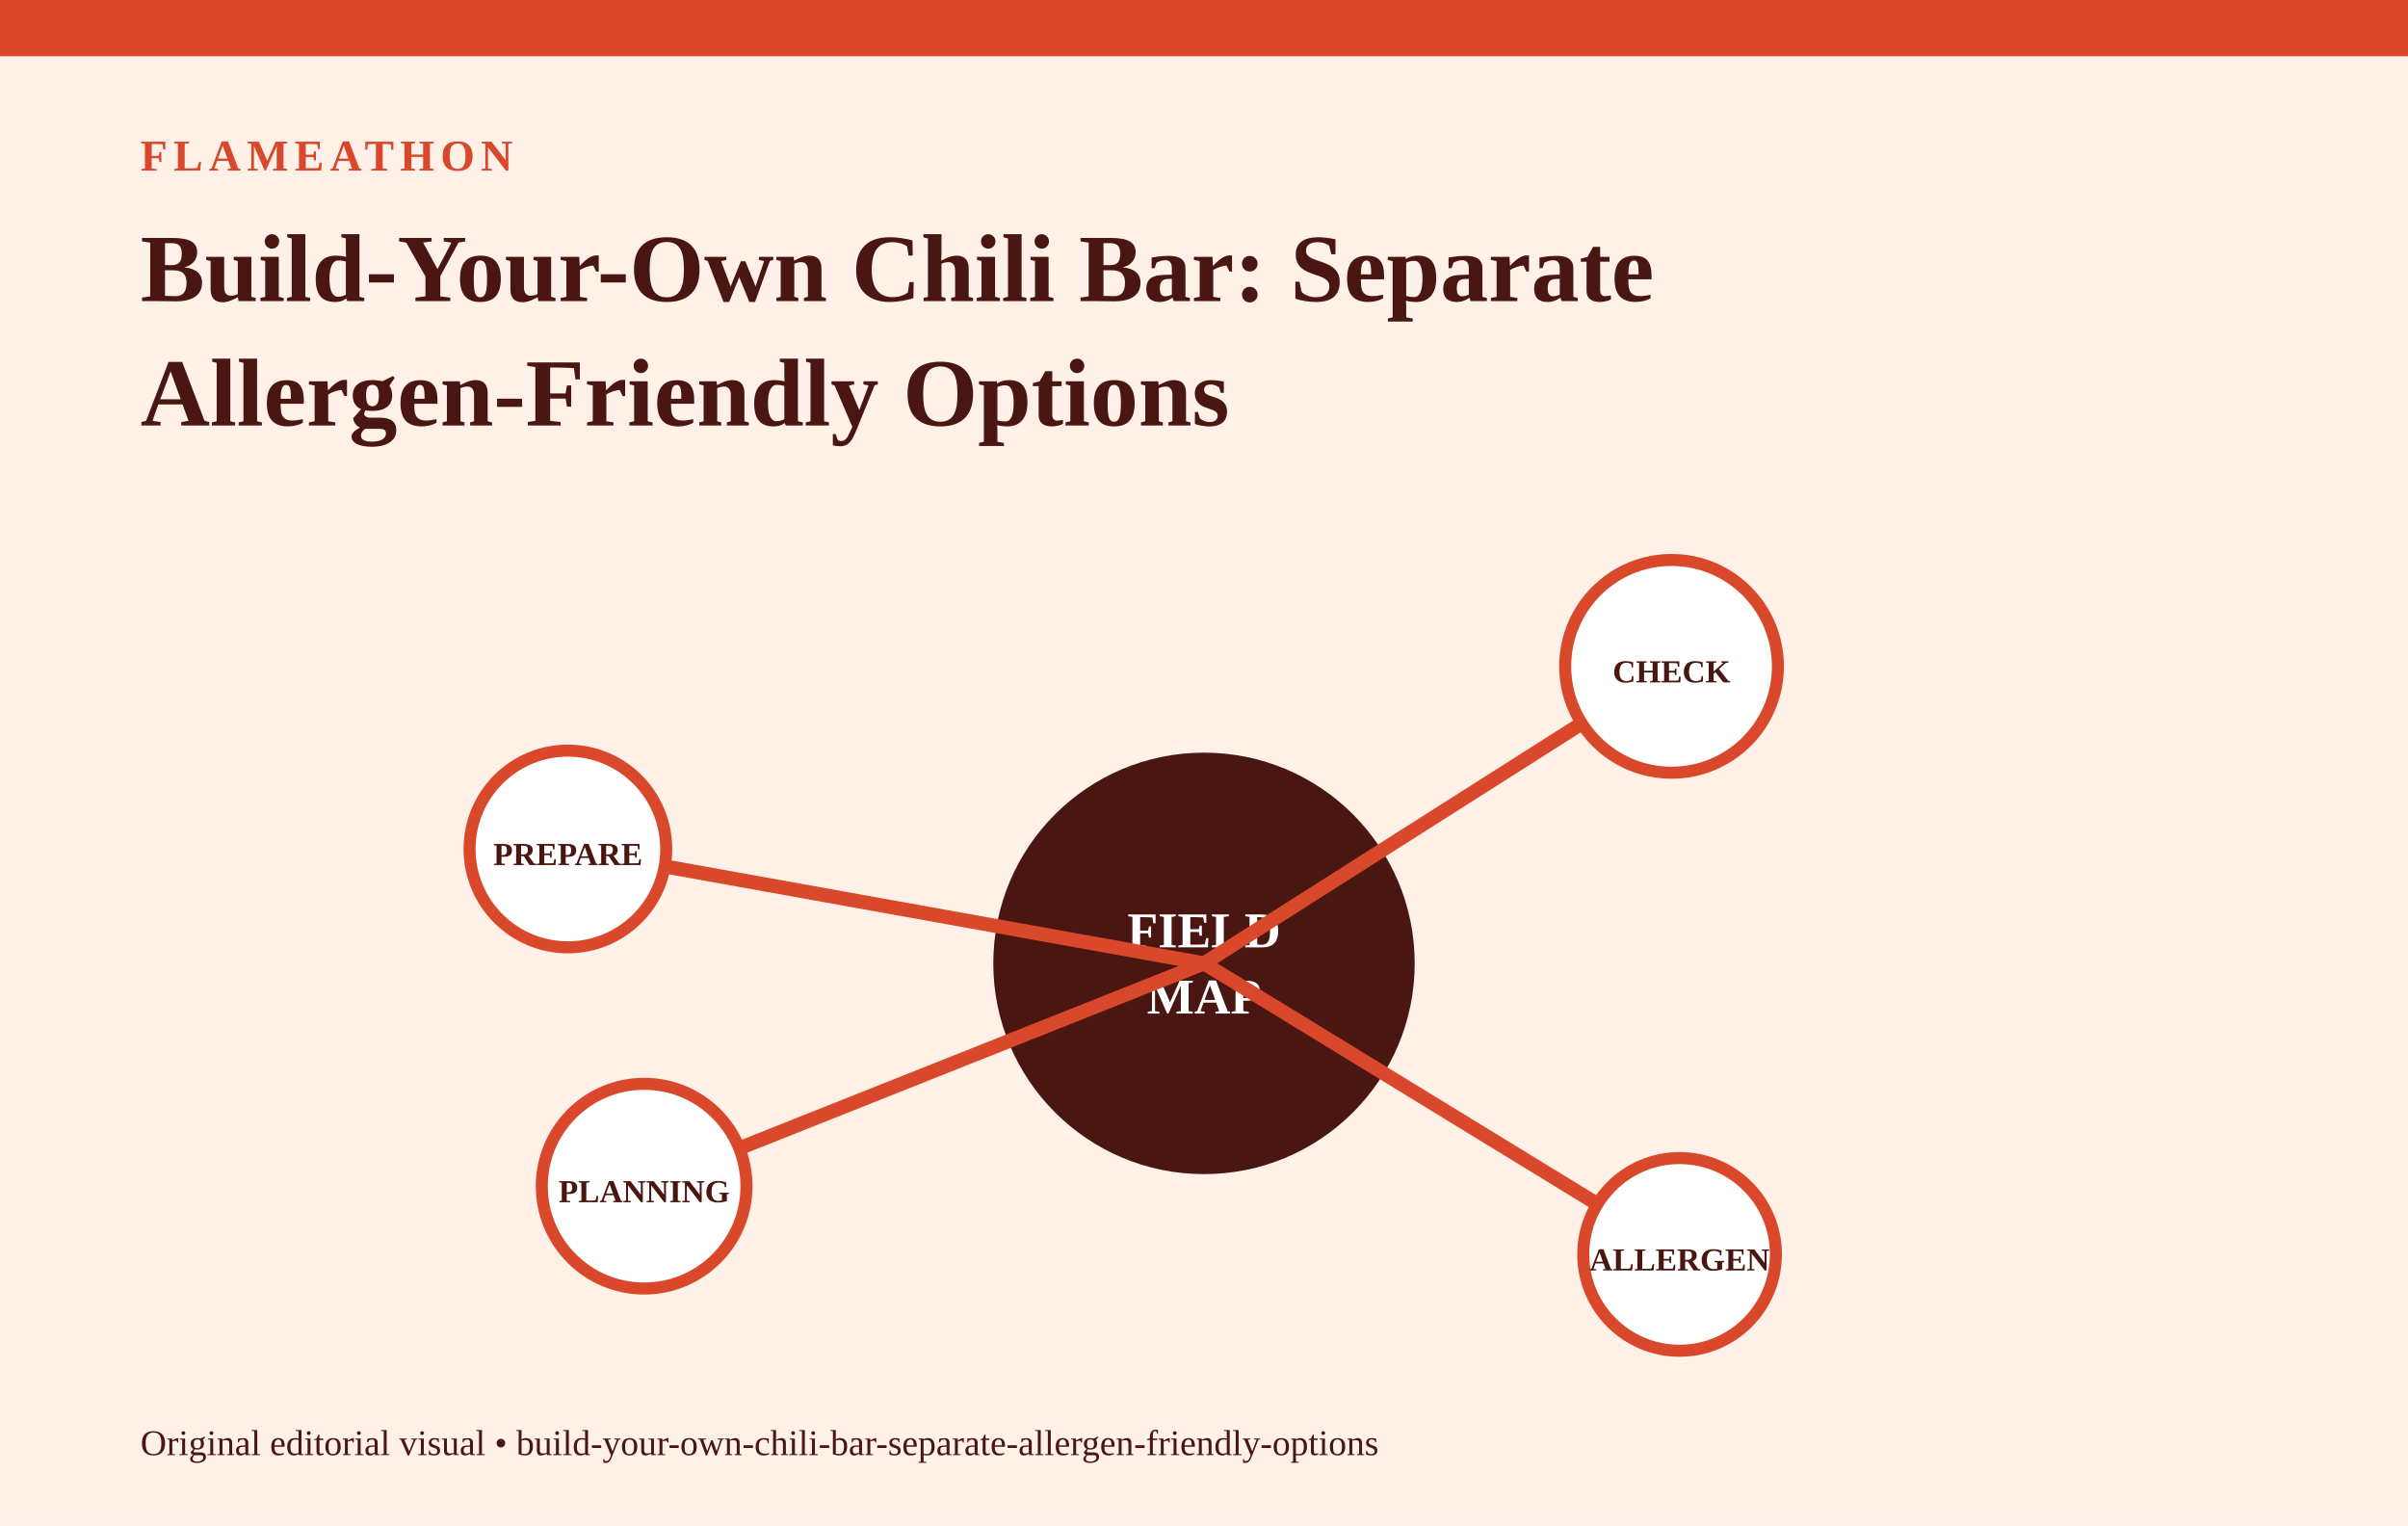
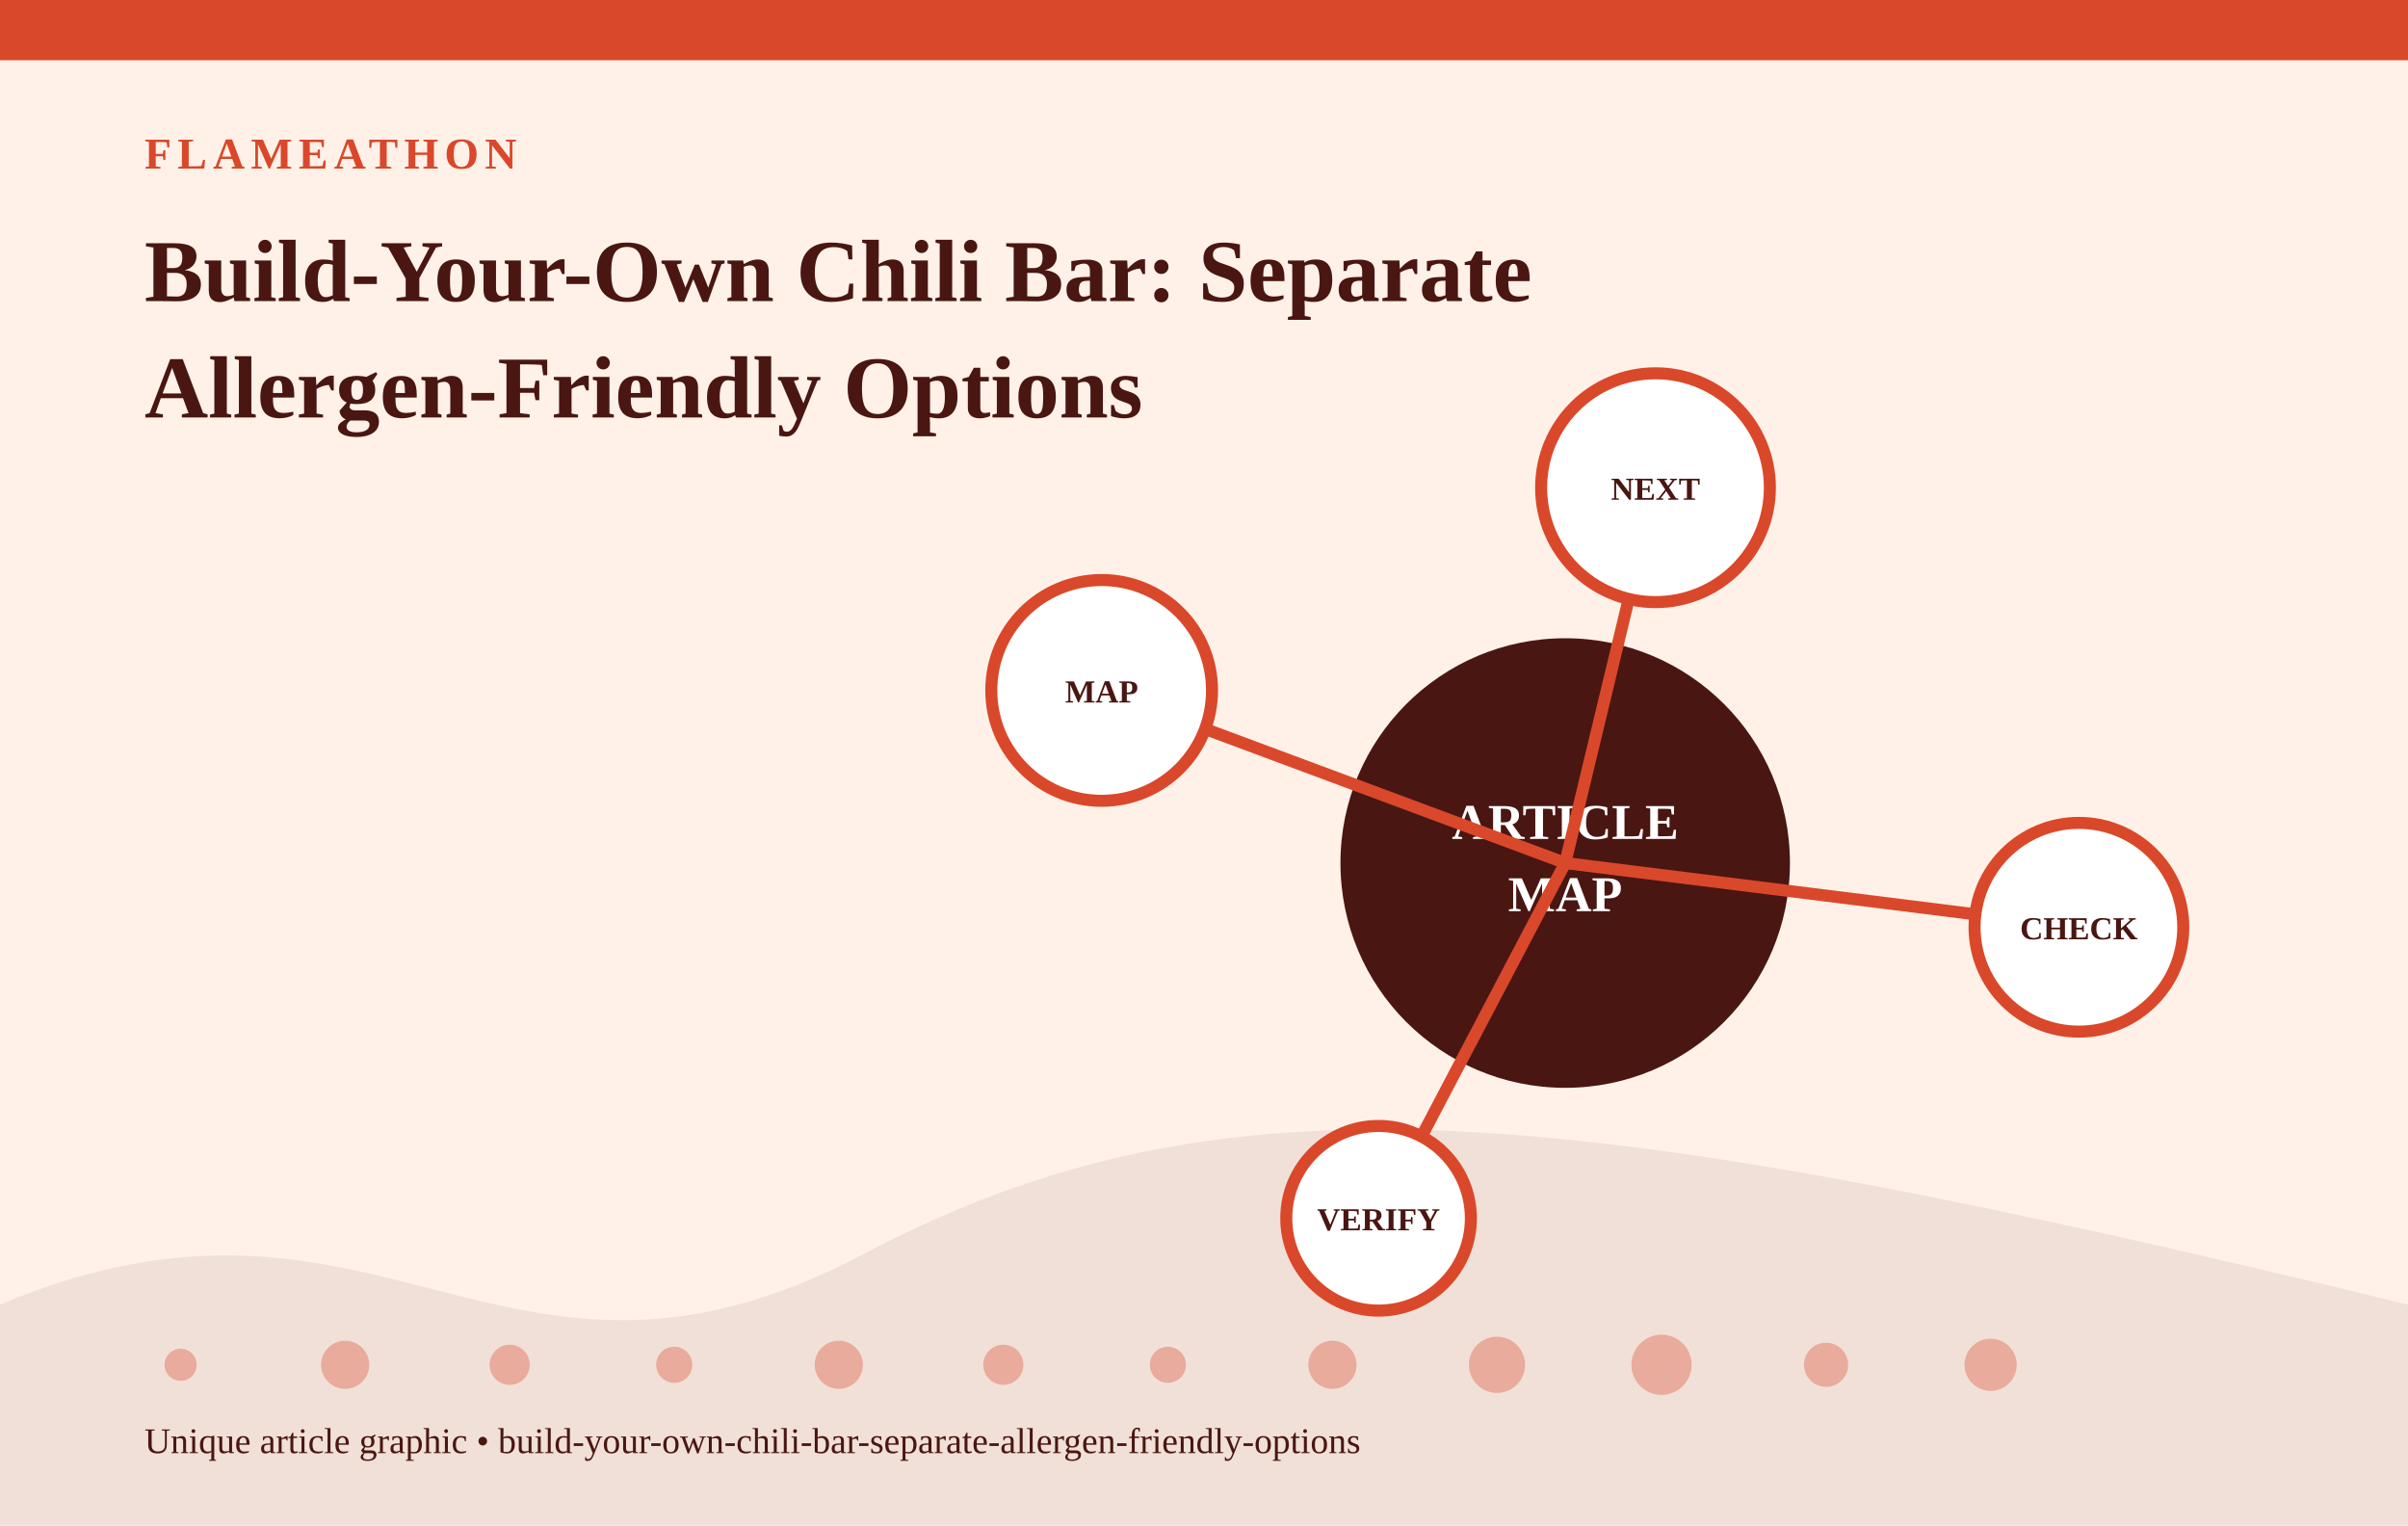
- <svg xmlns="http://www.w3.org/2000/svg" width="1200" height="760" viewBox="0 0 1200 760" role="img" aria-labelledby="t d">
-   <rect width="1200" height="760" fill="#FFF1E8" />
-   <rect width="1200" height="28" fill="#D9482B" />
-   <text x="70" y="85" fill="#D9482B" font-size="22" font-weight="700" letter-spacing="3">FLAMEATHON</text>
-   <text x="70" y="150" fill="#4A1612" font-size="48" font-weight="700">Build-Your-Own Chili Bar: Separate</text>
-   <text x="70" y="212" fill="#4A1612" font-size="48" font-weight="700">Allergen-Friendly Options</text>
-   <circle cx="600" cy="480" r="105" fill="#4A1612" />
-   <text x="600" y="472" text-anchor="middle" fill="white" font-size="25" font-weight="700">FIELD</text>
-   <text x="600" y="505" text-anchor="middle" fill="white" font-size="25" font-weight="700">MAP</text>
-   <g>
-     <line x1="600" y1="480" x2="837" y2="625" stroke="#D9482B" stroke-width="7" />
-     <circle cx="837" cy="625" r="48" fill="white" stroke="#D9482B" stroke-width="6" />
-     <text x="837" y="633" text-anchor="middle" fill="#4A1612" font-size="16" font-weight="700">ALLERGEN</text>
-   </g>
-   <g>
-     <line x1="600" y1="480" x2="321" y2="591" stroke="#D9482B" stroke-width="7" />
-     <circle cx="321" cy="591" r="51" fill="white" stroke="#D9482B" stroke-width="6" />
-     <text x="321" y="599" text-anchor="middle" fill="#4A1612" font-size="16" font-weight="700">PLANNING</text>
-   </g>
-   <g>
-     <line x1="600" y1="480" x2="283" y2="423" stroke="#D9482B" stroke-width="7" />
-     <circle cx="283" cy="423" r="49" fill="white" stroke="#D9482B" stroke-width="6" />
-     <text x="283" y="431" text-anchor="middle" fill="#4A1612" font-size="16" font-weight="700">PREPARE</text>
-   </g>
-   <g>
-     <line x1="600" y1="480" x2="833" y2="332" stroke="#D9482B" stroke-width="7" />
-     <circle cx="833" cy="332" r="53" fill="white" stroke="#D9482B" stroke-width="6" />
-     <text x="833" y="340" text-anchor="middle" fill="#4A1612" font-size="16" font-weight="700">CHECK</text>
-   </g>
-   <text x="70" y="725" fill="#4A1612" font-size="18">Original editorial visual • build-your-own-chili-bar-separate-allergen-friendly-options</text>
+ <svg xmlns="http://www.w3.org/2000/svg" width="1200" height="760" viewBox="0 0 1200 760" role="img" aria-labelledby="title desc">
+   <rect width="1200" height="760" fill="#fff1e8" />
+   <rect width="1200" height="30" fill="#d9482b" />
+   <path d="M0 650 C190 570 250 720 430 625 S780 548 1200 650 L1200 760 L0 760 Z" fill="#4a1612" opacity="0.08" />
+   <text x="72" y="84" fill="#d9482b" font-size="22" font-weight="800" letter-spacing="3">FLAMEATHON</text>
+   <text x="72" y="150" fill="#4a1612" font-size="44" font-weight="800">Build-Your-Own Chili Bar: Separate</text>
+   <text x="72" y="208" fill="#4a1612" font-size="44" font-weight="800">Allergen-Friendly Options</text>
+   <circle cx="780" cy="430" r="112" fill="#4a1612" />
+   <text x="780" y="418" text-anchor="middle" fill="white" font-size="25" font-weight="800">ARTICLE</text>
+   <text x="780" y="454" text-anchor="middle" fill="white" font-size="25" font-weight="800">MAP</text>
+   <line x1="780" y1="430" x2="1036" y2="462" stroke="#d9482b" stroke-width="6" />
+   <circle cx="1036" cy="462" r="52" fill="white" stroke="#d9482b" stroke-width="6" />
+   <text x="1036" y="468" text-anchor="middle" fill="#4a1612" font-size="16" font-weight="800">CHECK</text>
+   <line x1="780" y1="430" x2="687" y2="607" stroke="#d9482b" stroke-width="6" />
+   <circle cx="687" cy="607" r="46" fill="white" stroke="#d9482b" stroke-width="6" />
+   <text x="687" y="613" text-anchor="middle" fill="#4a1612" font-size="16" font-weight="800">VERIFY</text>
+   <line x1="780" y1="430" x2="549" y2="344" stroke="#d9482b" stroke-width="6" />
+   <circle cx="549" cy="344" r="55" fill="white" stroke="#d9482b" stroke-width="6" />
+   <text x="549" y="350" text-anchor="middle" fill="#4a1612" font-size="16" font-weight="800">MAP</text>
+   <line x1="780" y1="430" x2="825" y2="243" stroke="#d9482b" stroke-width="6" />
+   <circle cx="825" cy="243" r="57" fill="white" stroke="#d9482b" stroke-width="6" />
+   <text x="825" y="249" text-anchor="middle" fill="#4a1612" font-size="16" font-weight="800">NEXT</text>
+   <circle cx="90" cy="680" r="8" fill="#d9482b" opacity="0.35" />
+   <circle cx="172" cy="680" r="12" fill="#d9482b" opacity="0.35" />
+   <circle cx="254" cy="680" r="10" fill="#d9482b" opacity="0.35" />
+   <circle cx="336" cy="680" r="9" fill="#d9482b" opacity="0.35" />
+   <circle cx="418" cy="680" r="12" fill="#d9482b" opacity="0.35" />
+   <circle cx="500" cy="680" r="10" fill="#d9482b" opacity="0.35" />
+   <circle cx="582" cy="680" r="9" fill="#d9482b" opacity="0.35" />
+   <circle cx="664" cy="680" r="12" fill="#d9482b" opacity="0.35" />
+   <circle cx="746" cy="680" r="14" fill="#d9482b" opacity="0.35" />
+   <circle cx="828" cy="680" r="15" fill="#d9482b" opacity="0.35" />
+   <circle cx="910" cy="680" r="11" fill="#d9482b" opacity="0.35" />
+   <circle cx="992" cy="680" r="13" fill="#d9482b" opacity="0.35" />
+   <text x="72" y="724" fill="#4a1612" font-size="18">Unique article graphic • build-your-own-chili-bar-separate-allergen-friendly-options</text>
</svg>
